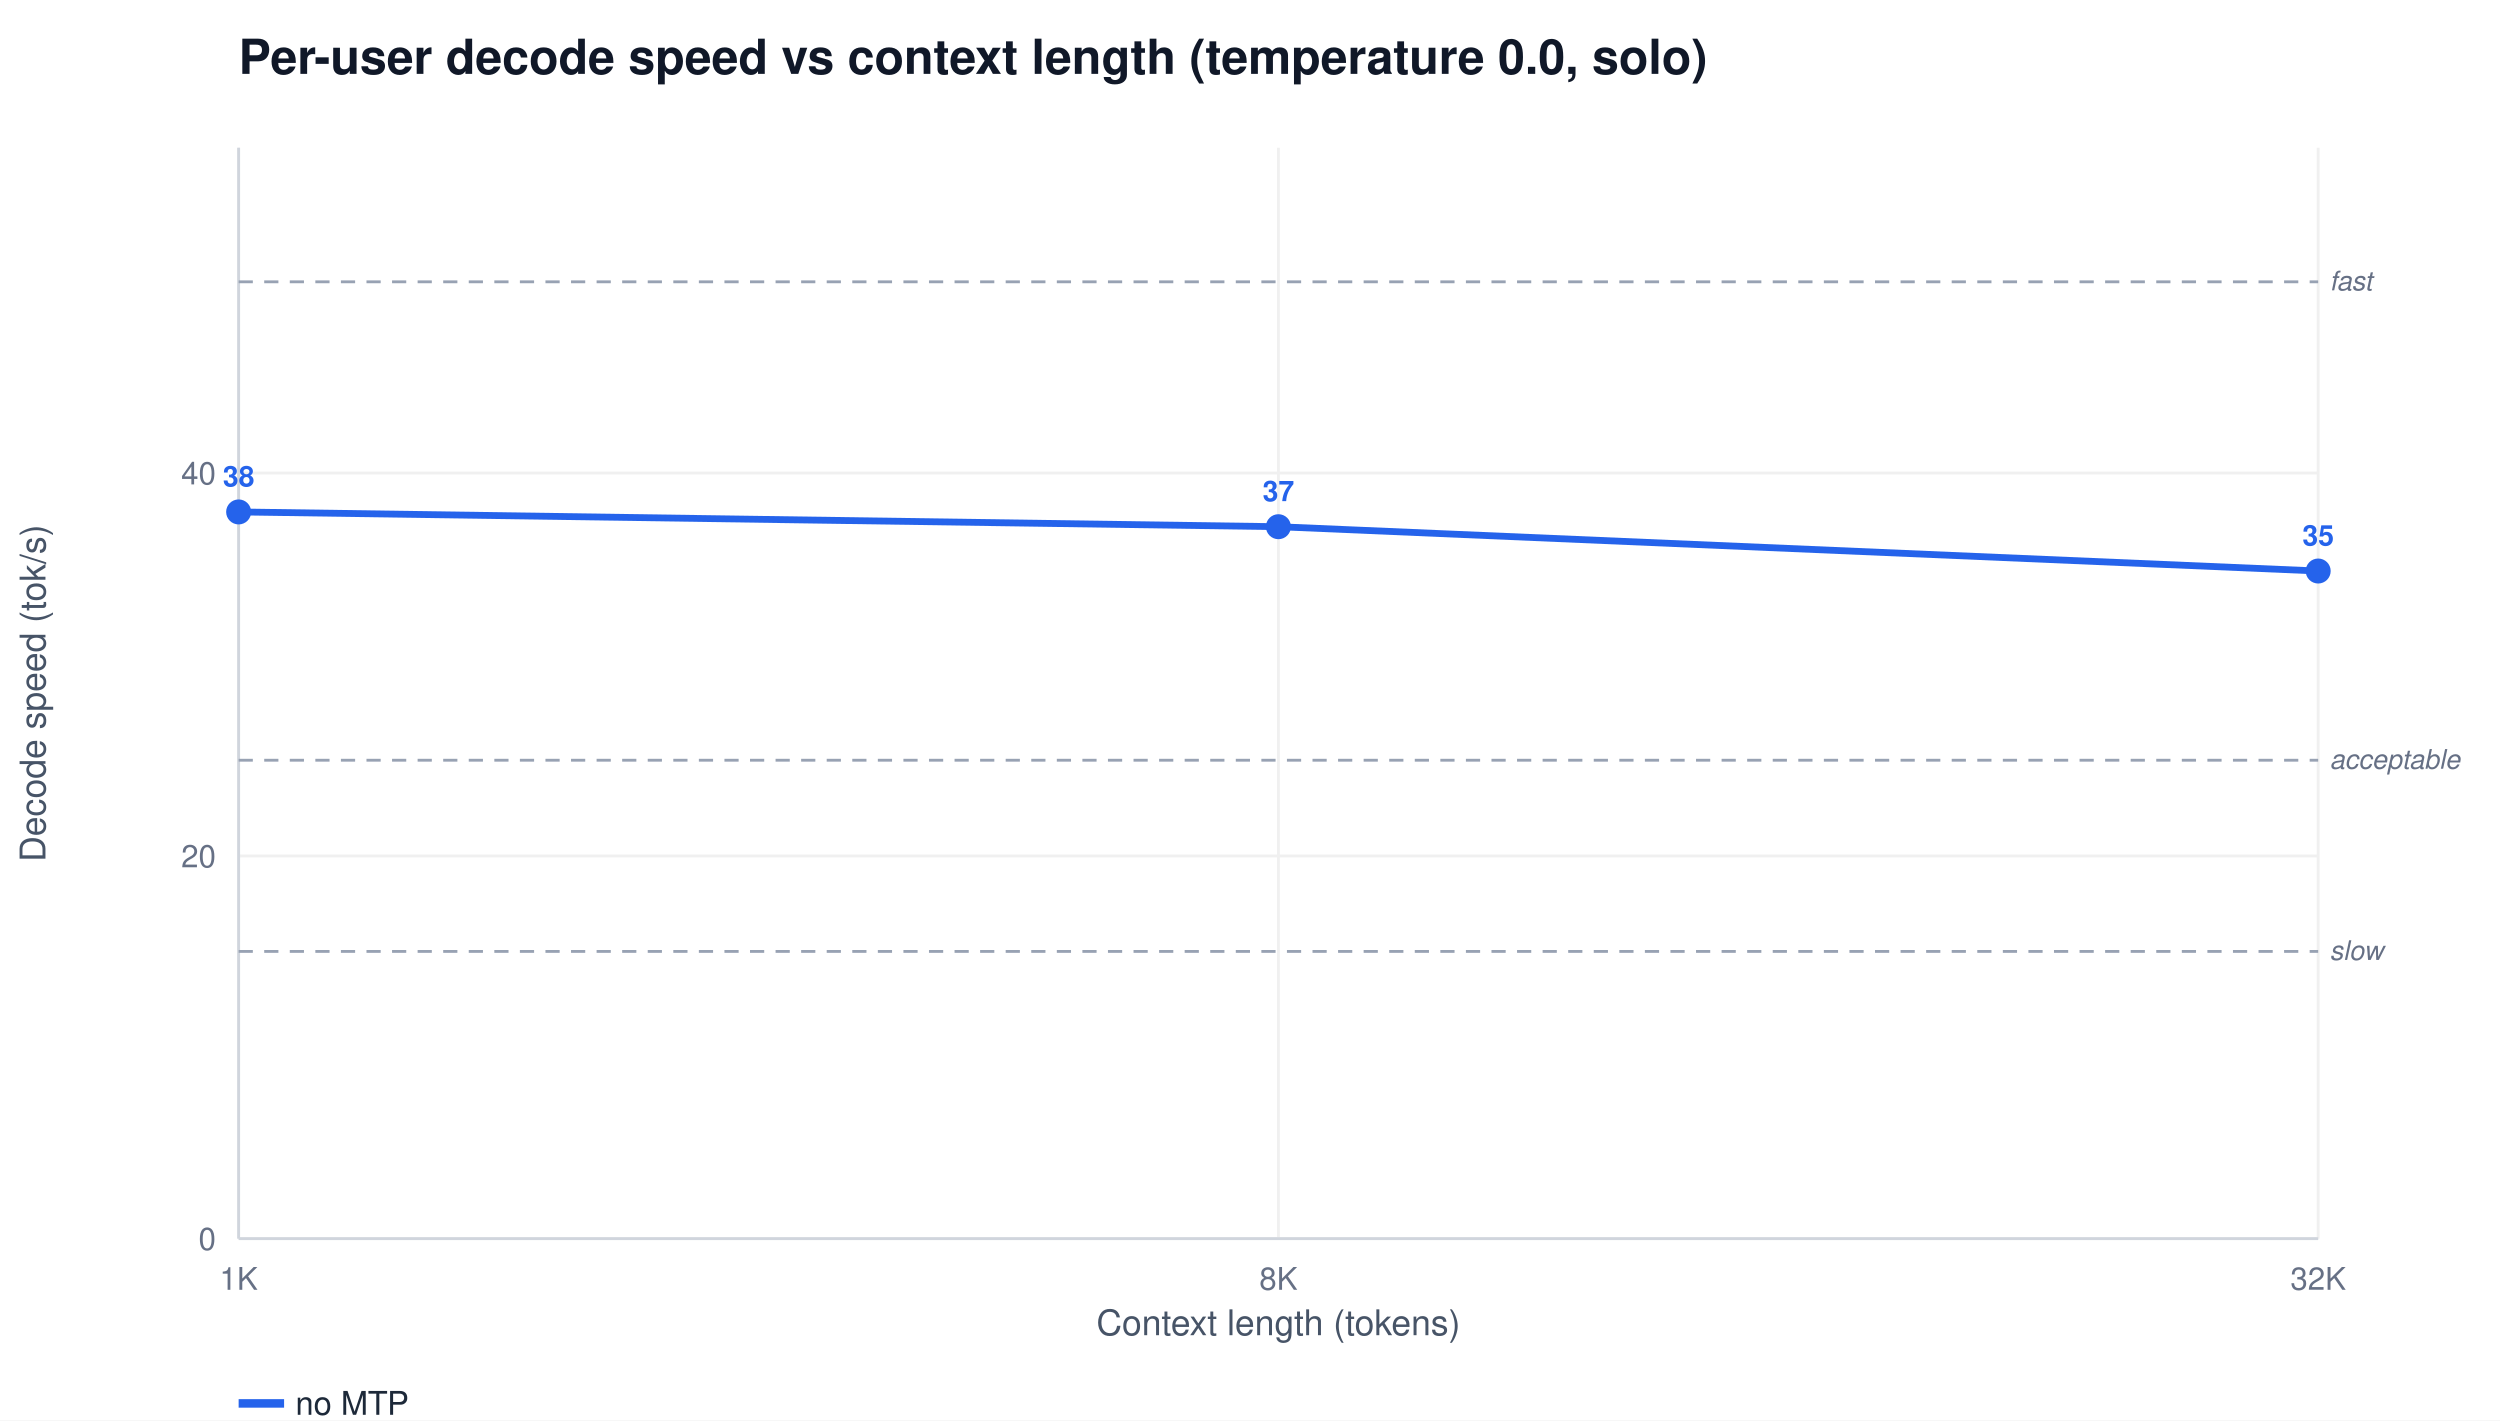
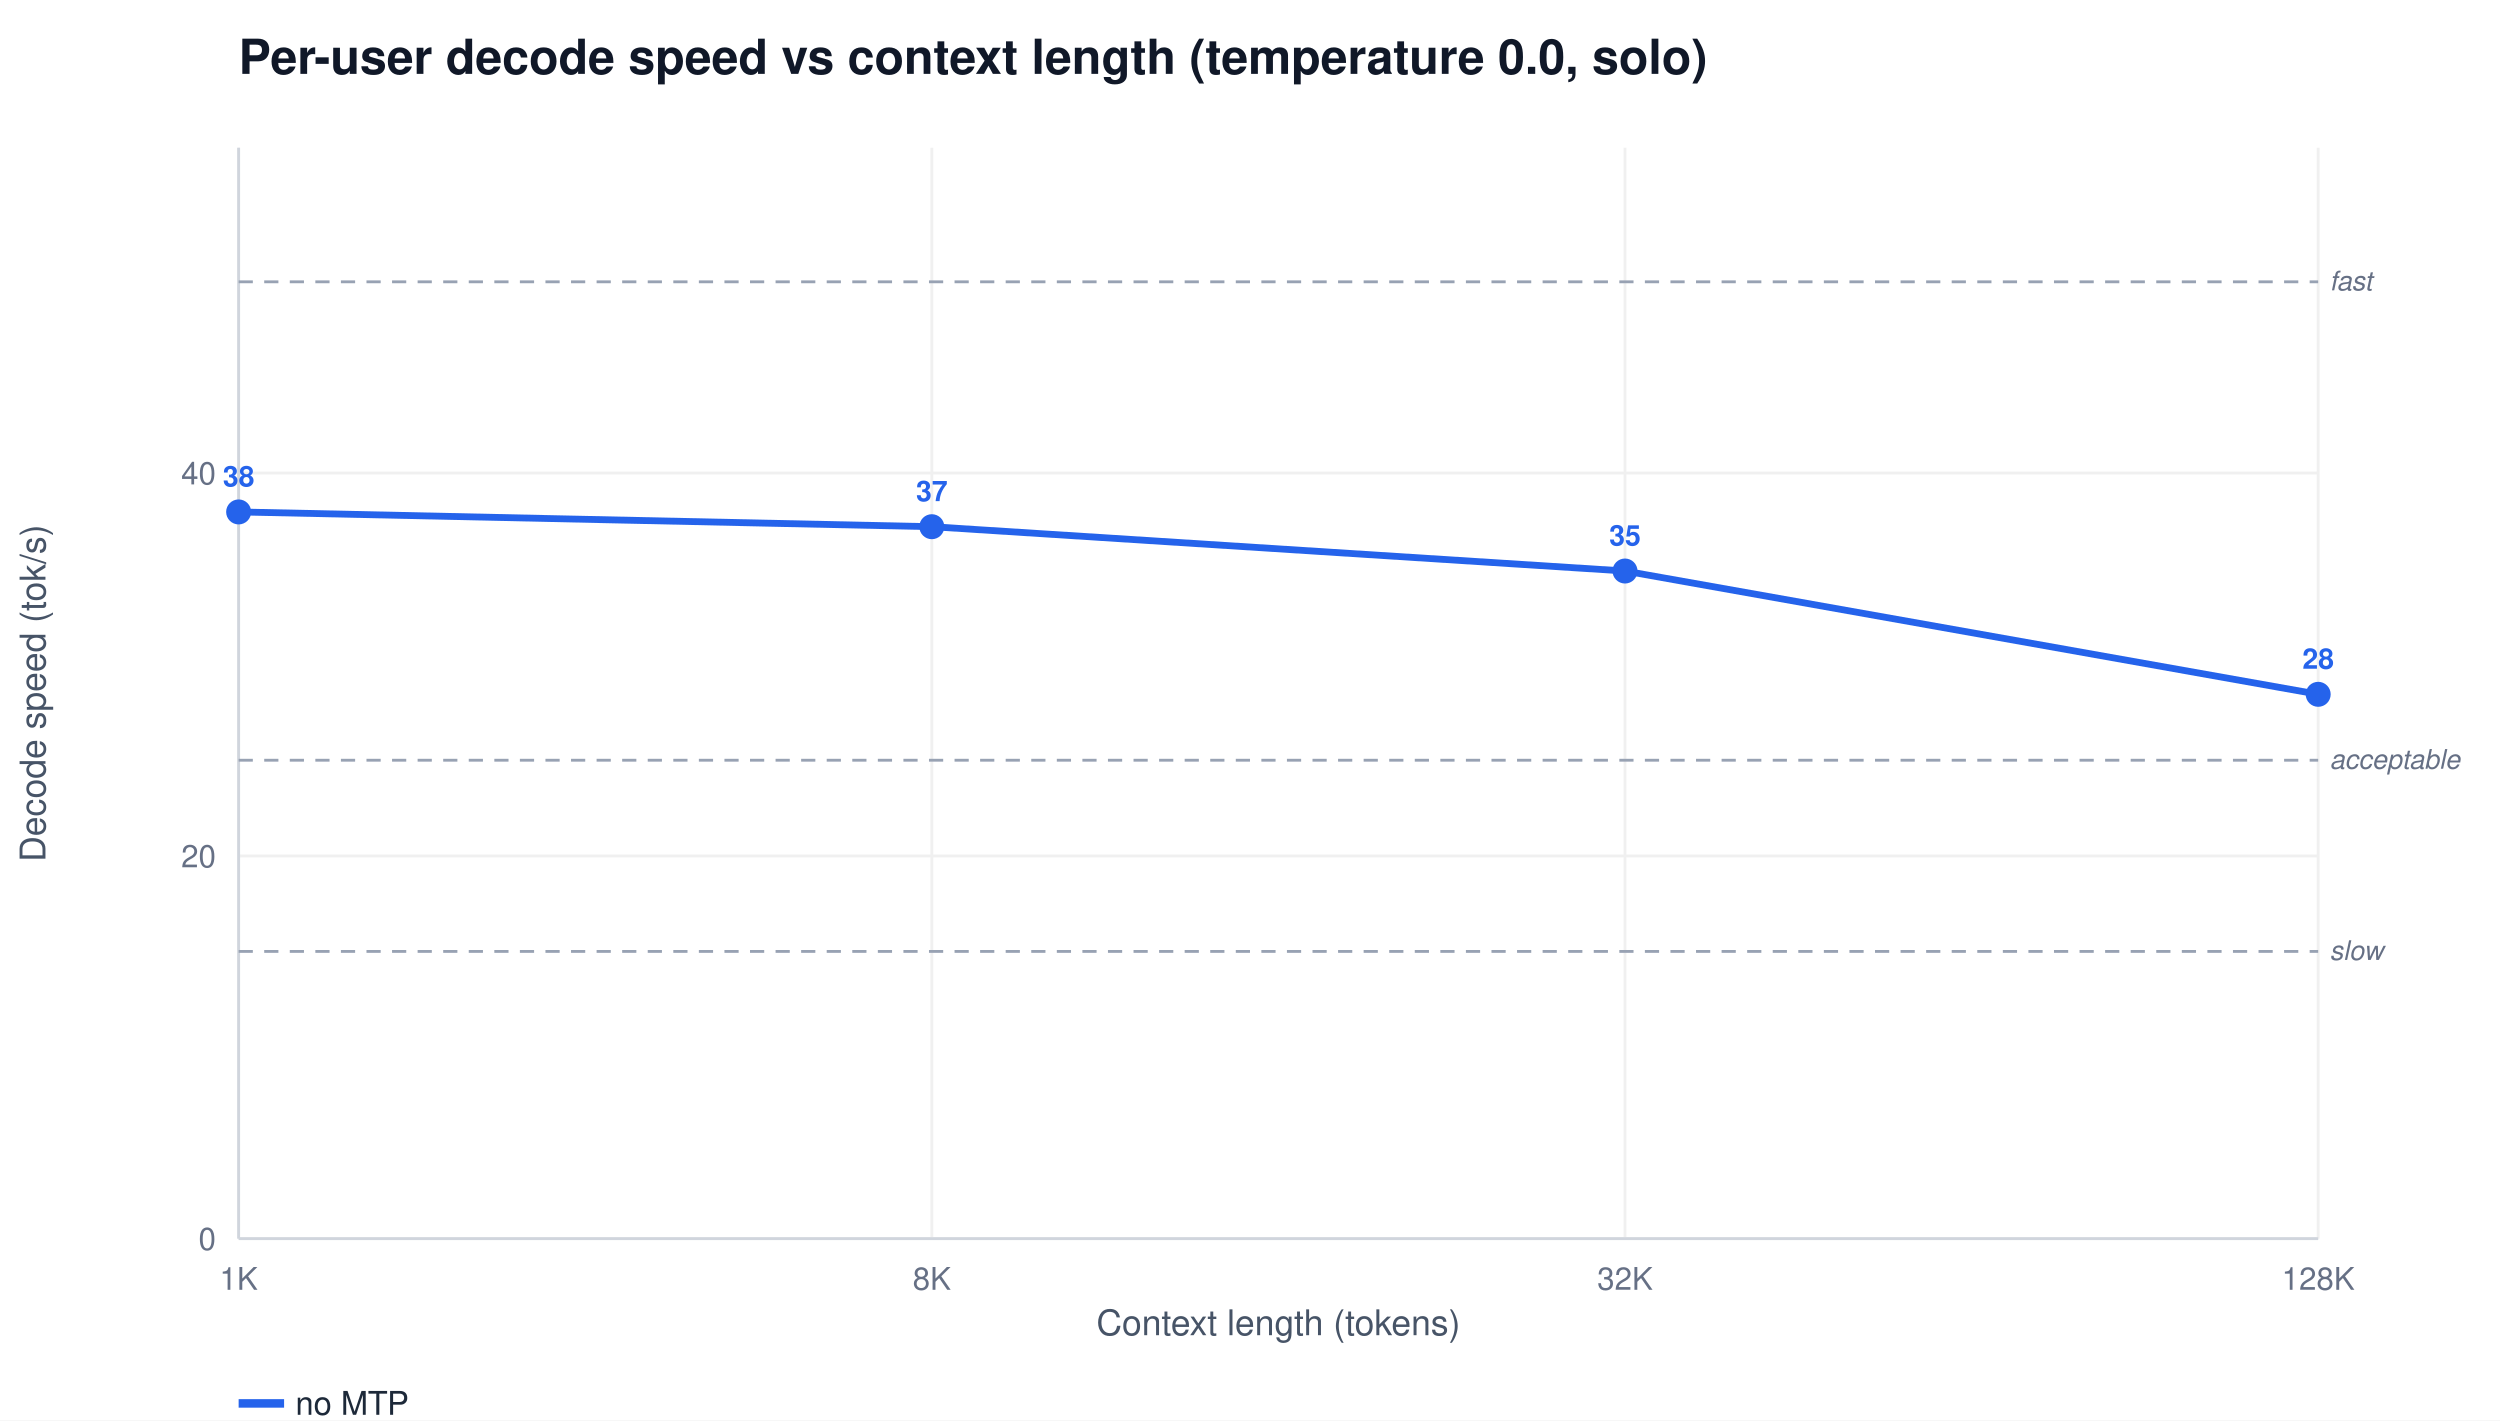
<svg xmlns="http://www.w3.org/2000/svg" width="880" height="500" viewBox="0 0 880 500" font-family="Segoe UI, Helvetica, Arial, sans-serif">
  <rect width="880" height="500" fill="#ffffff" />
  <text x="84" y="26" font-size="17" font-weight="600" fill="#101828">Per-user decode speed vs context length (temperature 0.0, solo)</text>
  <line x1="84" y1="436.0" x2="816" y2="436.0" stroke="#f0f0f0" stroke-width="1" />
  <text x="76" y="440.0" font-size="11" fill="#667085" text-anchor="end">0</text>
  <line x1="84" y1="301.3" x2="816" y2="301.3" stroke="#f0f0f0" stroke-width="1" />
  <text x="76" y="305.3" font-size="11" fill="#667085" text-anchor="end">20</text>
  <line x1="84" y1="166.5" x2="816" y2="166.5" stroke="#f0f0f0" stroke-width="1" />
  <text x="76" y="170.5" font-size="11" fill="#667085" text-anchor="end">40</text>
  <line x1="84.0" y1="52" x2="84.0" y2="436" stroke="#f0f0f0" stroke-width="1" />
  <text x="84.0" y="454" font-size="11" fill="#667085" text-anchor="middle">1K</text>
-   <line x1="450.0" y1="52" x2="450.0" y2="436" stroke="#f0f0f0" stroke-width="1" />
-   <text x="450.0" y="454" font-size="11" fill="#667085" text-anchor="middle">8K</text>
+   <line x1="328.0" y1="52" x2="328.0" y2="436" stroke="#f0f0f0" stroke-width="1" />
+   <text x="328.0" y="454" font-size="11" fill="#667085" text-anchor="middle">8K</text>
+   <line x1="572.0" y1="52" x2="572.0" y2="436" stroke="#f0f0f0" stroke-width="1" />
+   <text x="572.0" y="454" font-size="11" fill="#667085" text-anchor="middle">32K</text>
  <line x1="816.0" y1="52" x2="816.0" y2="436" stroke="#f0f0f0" stroke-width="1" />
-   <text x="816.0" y="454" font-size="11" fill="#667085" text-anchor="middle">32K</text>
+   <text x="816.0" y="454" font-size="11" fill="#667085" text-anchor="middle">128K</text>
  <line x1="84" y1="436" x2="816" y2="436" stroke="#d0d5dd" stroke-width="1" />
  <line x1="84" y1="52" x2="84" y2="436" stroke="#d0d5dd" stroke-width="1" />
  <line x1="84" y1="334.9" x2="816" y2="334.9" stroke="#98a2b3" stroke-width="1" stroke-dasharray="5 4" />
  <text x="820" y="337.9" font-size="9.5" fill="#667085" font-style="italic">slow</text>
  <line x1="84" y1="267.6" x2="816" y2="267.6" stroke="#98a2b3" stroke-width="1" stroke-dasharray="5 4" />
  <text x="820" y="270.6" font-size="9.5" fill="#667085" font-style="italic">acceptable</text>
  <line x1="84" y1="99.2" x2="816" y2="99.2" stroke="#98a2b3" stroke-width="1" stroke-dasharray="5 4" />
  <text x="820" y="102.2" font-size="9.5" fill="#667085" font-style="italic">fast</text>
-   <polyline points="84.0,180.2 450.0,185.4 816.0,201.0" fill="none" stroke="#2563eb" stroke-width="2.4" />
+   <polyline points="84.0,180.2 328.0,185.4 572.0,201.0 816.0,244.4" fill="none" stroke="#2563eb" stroke-width="2.4" />
  <circle cx="84.0" cy="180.2" r="4.4" fill="#2563eb" />
-   <circle cx="450.0" cy="185.4" r="4.4" fill="#2563eb" />
-   <circle cx="816.0" cy="201.0" r="4.4" fill="#2563eb" />
+   <circle cx="328.0" cy="185.4" r="4.4" fill="#2563eb" />
+   <circle cx="572.0" cy="201.0" r="4.4" fill="#2563eb" />
+   <circle cx="816.0" cy="244.4" r="4.4" fill="#2563eb" />
  <text x="84.0" y="171.2" font-size="10" fill="#2563eb" text-anchor="middle" font-weight="600">38</text>
-   <text x="450.0" y="176.4" font-size="10" fill="#2563eb" text-anchor="middle" font-weight="600">37</text>
-   <text x="816.0" y="192.0" font-size="10" fill="#2563eb" text-anchor="middle" font-weight="600">35</text>
+   <text x="328.0" y="176.4" font-size="10" fill="#2563eb" text-anchor="middle" font-weight="600">37</text>
+   <text x="572.0" y="192.0" font-size="10" fill="#2563eb" text-anchor="middle" font-weight="600">35</text>
+   <text x="816.0" y="235.4" font-size="10" fill="#2563eb" text-anchor="middle" font-weight="600">28</text>
  <line x1="84" y1="494" x2="100" y2="494" stroke="#2563eb" stroke-width="3" />
  <text x="104" y="498" font-size="11.5" fill="#1d2939">no MTP</text>
  <text x="450" y="470" font-size="12.5" fill="#475467" text-anchor="middle">Context length (tokens)</text>
  <text x="16" y="244" font-size="12.5" fill="#475467" text-anchor="middle" transform="rotate(-90 16 244)">Decode speed (tok/s)</text>
</svg>
